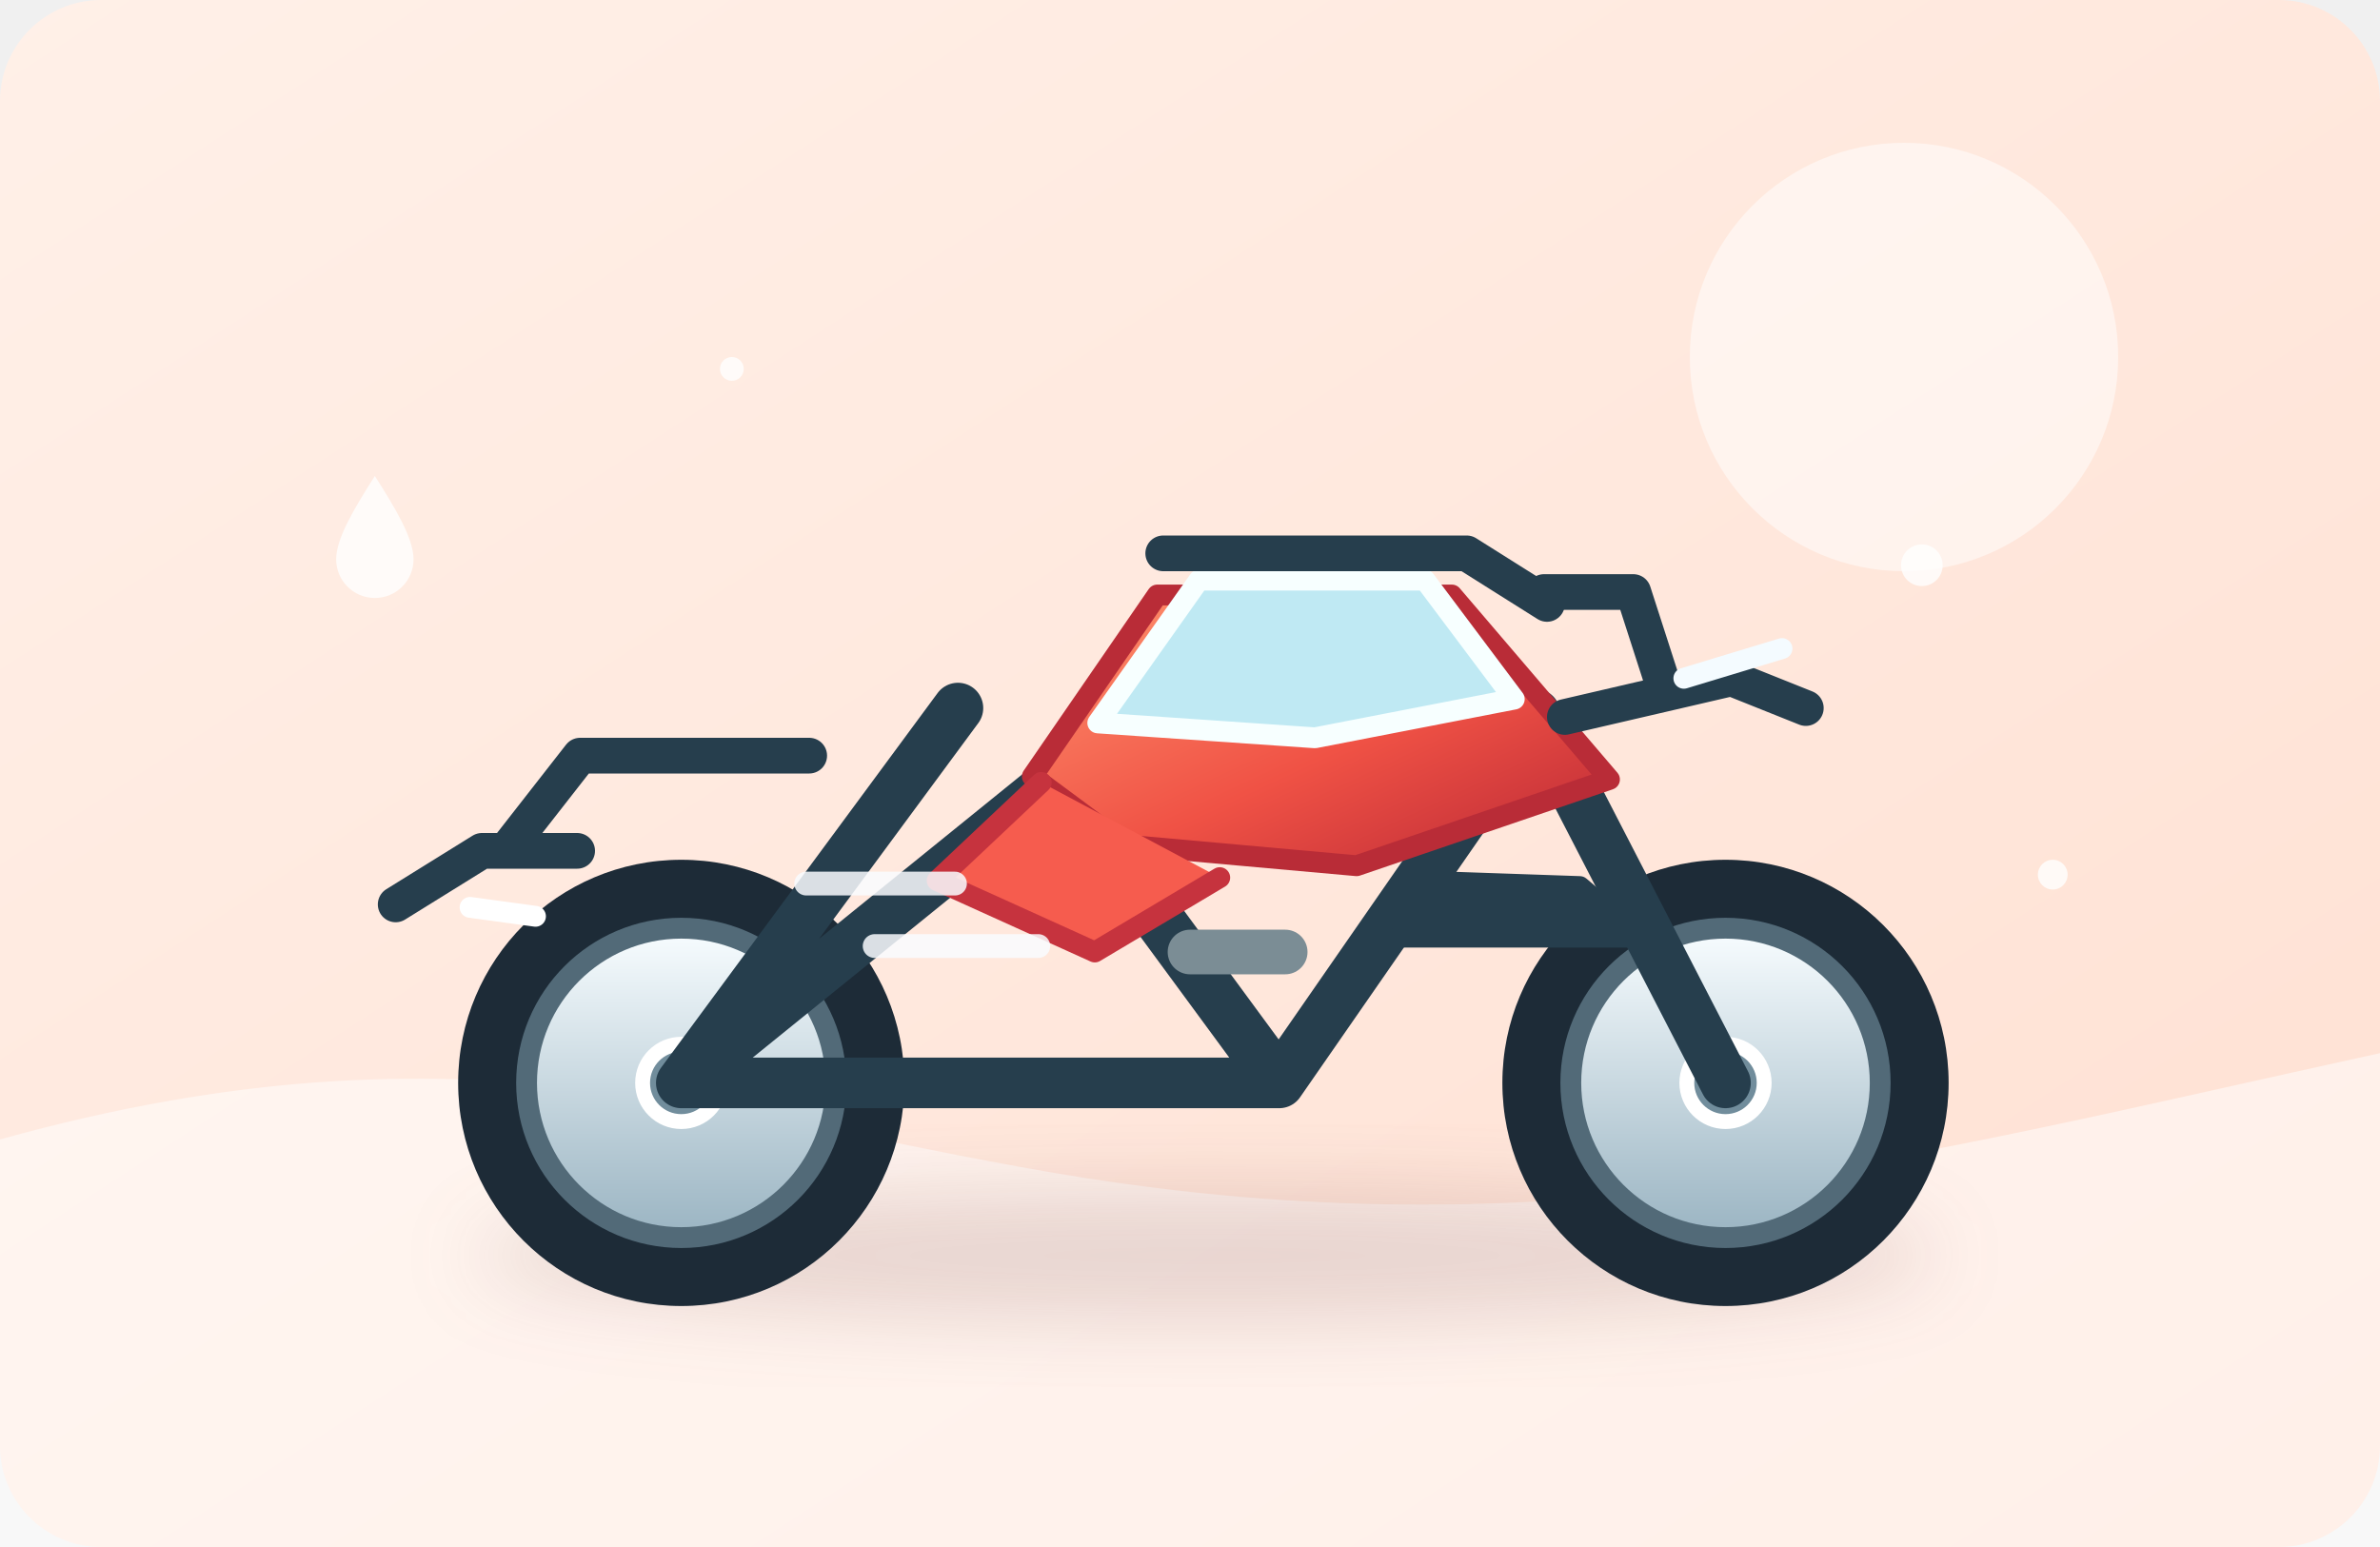
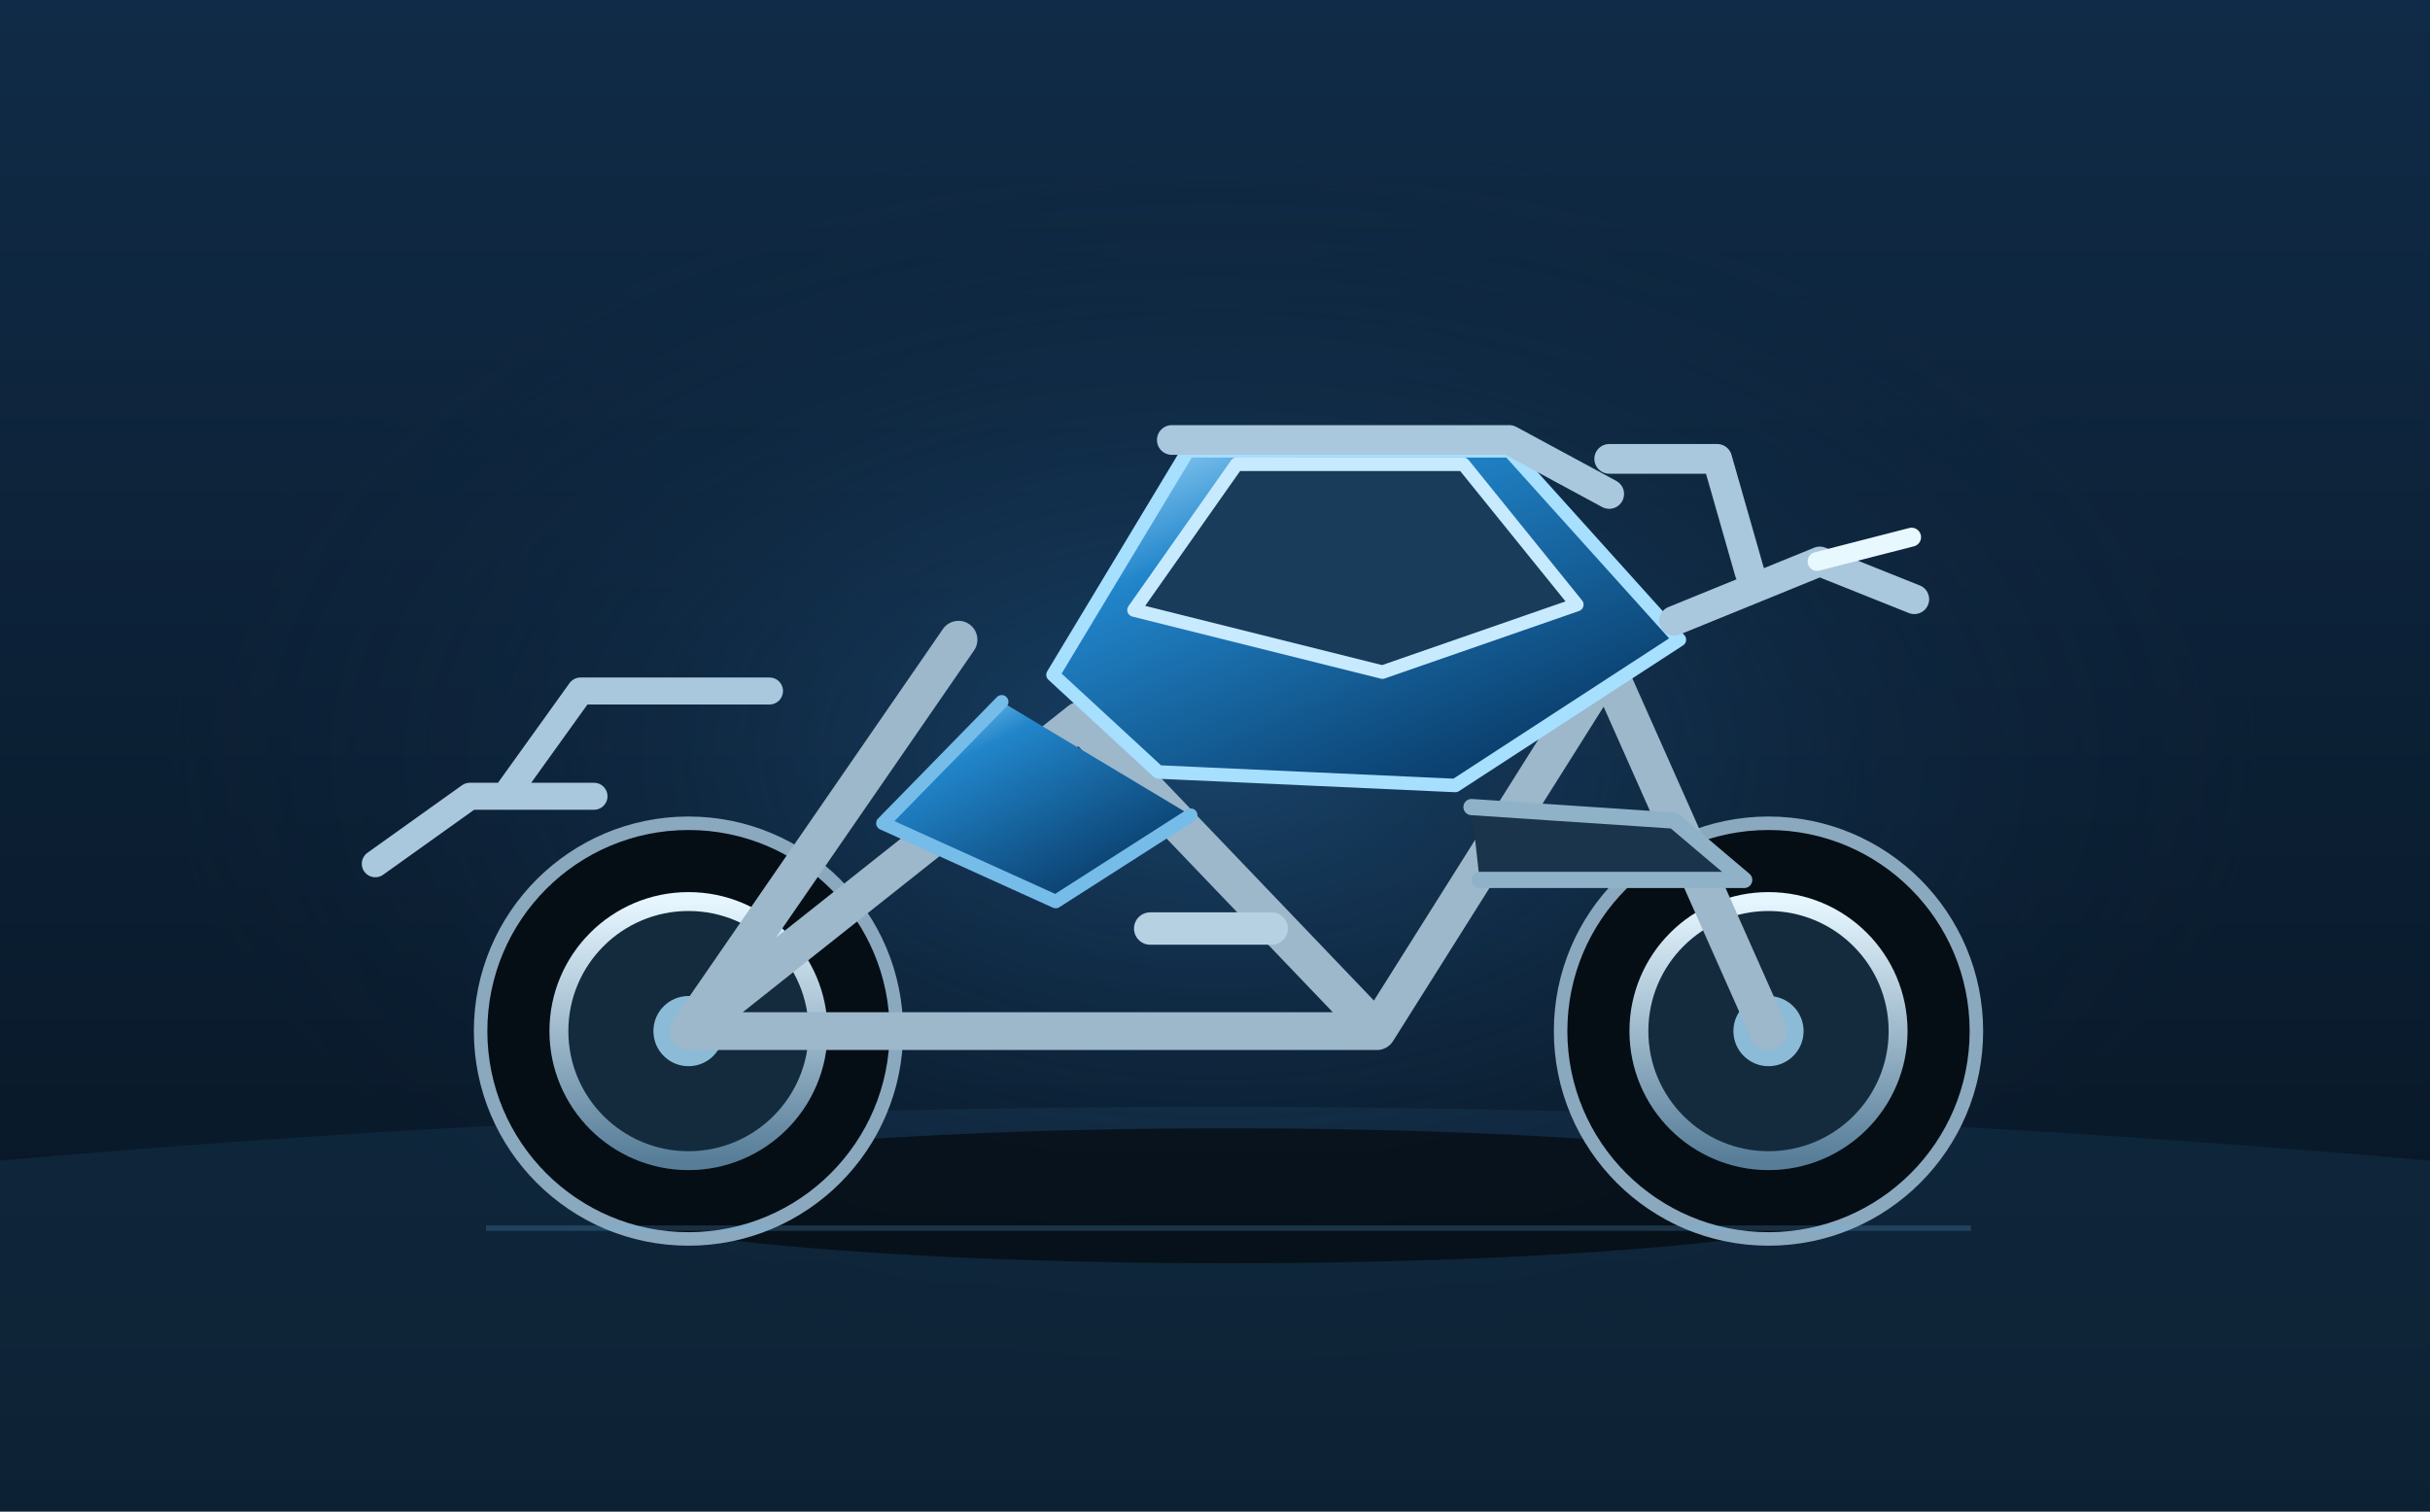
- <svg xmlns="http://www.w3.org/2000/svg" viewBox="0 0 800 520" role="img" aria-labelledby="title desc">
+ <svg xmlns="http://www.w3.org/2000/svg" viewBox="0 0 900 560" role="img" aria-labelledby="t d">
  <defs>
-     <linearGradient id="bg" x1="0" y1="0" x2="1" y2="1">
-       <stop stop-color="#fff0e8" />
-       <stop offset="1" stop-color="#ffe0d2" />
+     <linearGradient id="bg" x2="0" y2="1">
+       <stop stop-color="#102b47" />
+       <stop offset="1" stop-color="#071421" />
    </linearGradient>
-     <linearGradient id="body" x1="0" y1="0" x2="1" y2="1">
-       <stop stop-color="#ff946f" />
-       <stop offset=".55" stop-color="#f05245" />
-       <stop offset="1" stop-color="#b92735" />
+     <radialGradient id="halo">
+       <stop stop-color="#2b75b5" stop-opacity=".42" />
+       <stop offset="1" stop-color="#10243a" stop-opacity="0" />
+     </radialGradient>
+     <linearGradient id="blue" x2=".8" y2="1">
+       <stop stop-color="#a9dfff" />
+       <stop offset=".3" stop-color="#2185ca" />
+       <stop offset="1" stop-color="#07345f" />
    </linearGradient>
-     <linearGradient id="metal" x1="0" y1="0" x2="0" y2="1">
-       <stop stop-color="#f8fdff" />
-       <stop offset="1" stop-color="#9ab4c2" />
+     <linearGradient id="metal" x2="0" y2="1">
+       <stop stop-color="#e6f6ff" />
+       <stop offset="1" stop-color="#577d98" />
    </linearGradient>
-     <filter id="shadow" x="-.2" y="-.5" width="1.4" height="2">
-       <feGaussianBlur stdDeviation="13" />
-     </filter>
  </defs>
-   <rect width="800" height="520" rx="34" fill="url(#bg)" />
-   <circle cx="640" cy="120" r="72" fill="#fff" opacity=".5" />
-   <path d="M0 383c158-44 245-6 365 13 161 25 275-7 435-42v166H0z" fill="#fff" opacity=".5" />
-   <ellipse cx="405" cy="422" rx="246" ry="22" fill="#773f40" opacity=".17" filter="url(#shadow)" />
-   <g transform="translate(0 3)" stroke-linecap="round" stroke-linejoin="round">
-     <circle cx="229" cy="361" r="75" fill="#1d2b37" />
-     <circle cx="229" cy="361" r="52" fill="url(#metal)" stroke="#526a78" stroke-width="7" />
-     <circle cx="229" cy="361" r="13" fill="#718d9c" stroke="#fff" stroke-width="5" />
-     <circle cx="580" cy="361" r="75" fill="#1d2b37" />
-     <circle cx="580" cy="361" r="52" fill="url(#metal)" stroke="#526a78" stroke-width="7" />
-     <circle cx="580" cy="361" r="13" fill="#718d9c" stroke="#fff" stroke-width="5" />
-     <path d="m229 361 126-102 75 102H229l93-126m108 126 86-124 64 124" fill="none" stroke="#263e4d" stroke-width="17" />
-     <path d="m347 258 42-61h99l53 62-85 29-78-7z" fill="url(#body)" stroke="#b92c37" stroke-width="7" />
-     <path d="m369 240 34-48h76l30 40-67 13z" fill="#bfe9f3" stroke="#f7ffff" stroke-width="7" />
-     <path d="M391 183h102l27 17" fill="none" stroke="#263e4d" stroke-width="12" />
-     <path d="m473 293 58 2 20 17h-81" fill="#263e4d" stroke="#263e4d" stroke-width="7" />
-     <path d="m526 238 56-13 25 10m-48-8-10-31h-30" fill="none" stroke="#263e4d" stroke-width="12" />
-     <path d="m566 225 33-10" stroke="#f4fbff" stroke-width="7" />
-     <path d="M194 283h-32l-29 18m37-18 25-32h77" fill="none" stroke="#263e4d" stroke-width="12" />
-     <path d="m158 302 22 3" stroke="#fff" stroke-width="7" />
-     <path d="m350 260-35 33 53 24 42-25" fill="#f65c4e" stroke="#c6333e" stroke-width="7" />
-     <path d="m400 317 32 0" stroke="#7b8d95" stroke-width="15" />
-     <path d="m271 294 50 0m-27 21 55 0" stroke="#f9fcff" stroke-width="8" opacity=".85" />
+   <rect width="900" height="560" fill="url(#bg)" />
+   <ellipse cx="450" cy="280" rx="390" ry="230" fill="url(#halo)" />
+   <path d="M0 430Q450 390 900 430V560H0Z" fill="#1b4566" opacity=".28" />
+   <ellipse cx="455" cy="443" rx="245" ry="25" fill="#000" opacity=".55" />
+   <g stroke-linecap="round" stroke-linejoin="round">
+     <circle cx="255" cy="382" r="77" fill="#050d15" stroke="#8aa9bf" stroke-width="5" />
+     <circle cx="255" cy="382" r="48" fill="#142b3d" stroke="url(#metal)" stroke-width="7" />
+     <circle cx="255" cy="382" r="13" fill="#8bbbd7" />
+     <circle cx="655" cy="382" r="77" fill="#050d15" stroke="#8aa9bf" stroke-width="5" />
+     <circle cx="655" cy="382" r="48" fill="#142b3d" stroke="url(#metal)" stroke-width="7" />
+     <circle cx="655" cy="382" r="13" fill="#8bbbd7" />
+     <path d="m255 382 145-115 110 115H255l100-145m155 145 85-135 60 135" fill="none" stroke="#9cb8ca" stroke-width="14" />
+     <path d="m390 250 50-83h119l63 70-83 54-110-5z" fill="url(#blue)" stroke="#a7dfff" stroke-width="5" />
+     <path d="m420 226 38-54h84l42 52-72 25z" fill="#183c59" stroke="#c8eaff" stroke-width="5" />
+     <path d="M434 163h125l37 20" fill="none" stroke="#a9c8dd" stroke-width="11" />
+     <path d="m545 299 75 5 26 22h-98" fill="#1a354b" stroke="#90b2c8" stroke-width="6" />
+     <path d="m620 230 54-22 35 14m-61-10-12-42h-40" fill="none" stroke="#a9c8dd" stroke-width="11" />
+     <path d="m673 208 35-9" stroke="#e8f8ff" stroke-width="7" />
+     <path d="M220 295h-46l-35 25m48-25 28-39h70" fill="none" stroke="#a9c8dd" stroke-width="10" />
+     <path d="m371 260-44 45 64 29 50-32" fill="url(#blue)" stroke="#75bce9" stroke-width="5" />
+     <path d="m426 344 45 0" stroke="#b6d1e2" stroke-width="12" />
  </g>
-   <g fill="#fff" opacity=".8">
-     <path d="M126 160c-7 11-13 21-13 28a13 13 0 0 0 26 0c0-7-6-17-13-28z" />
-     <circle cx="690" cy="294" r="5" />
-     <circle cx="646" cy="190" r="7" />
-     <circle cx="246" cy="124" r="4" />
-   </g>
+   <path d="M180 455h550" stroke="#69bdf4" stroke-opacity=".2" stroke-width="2" />
</svg>
